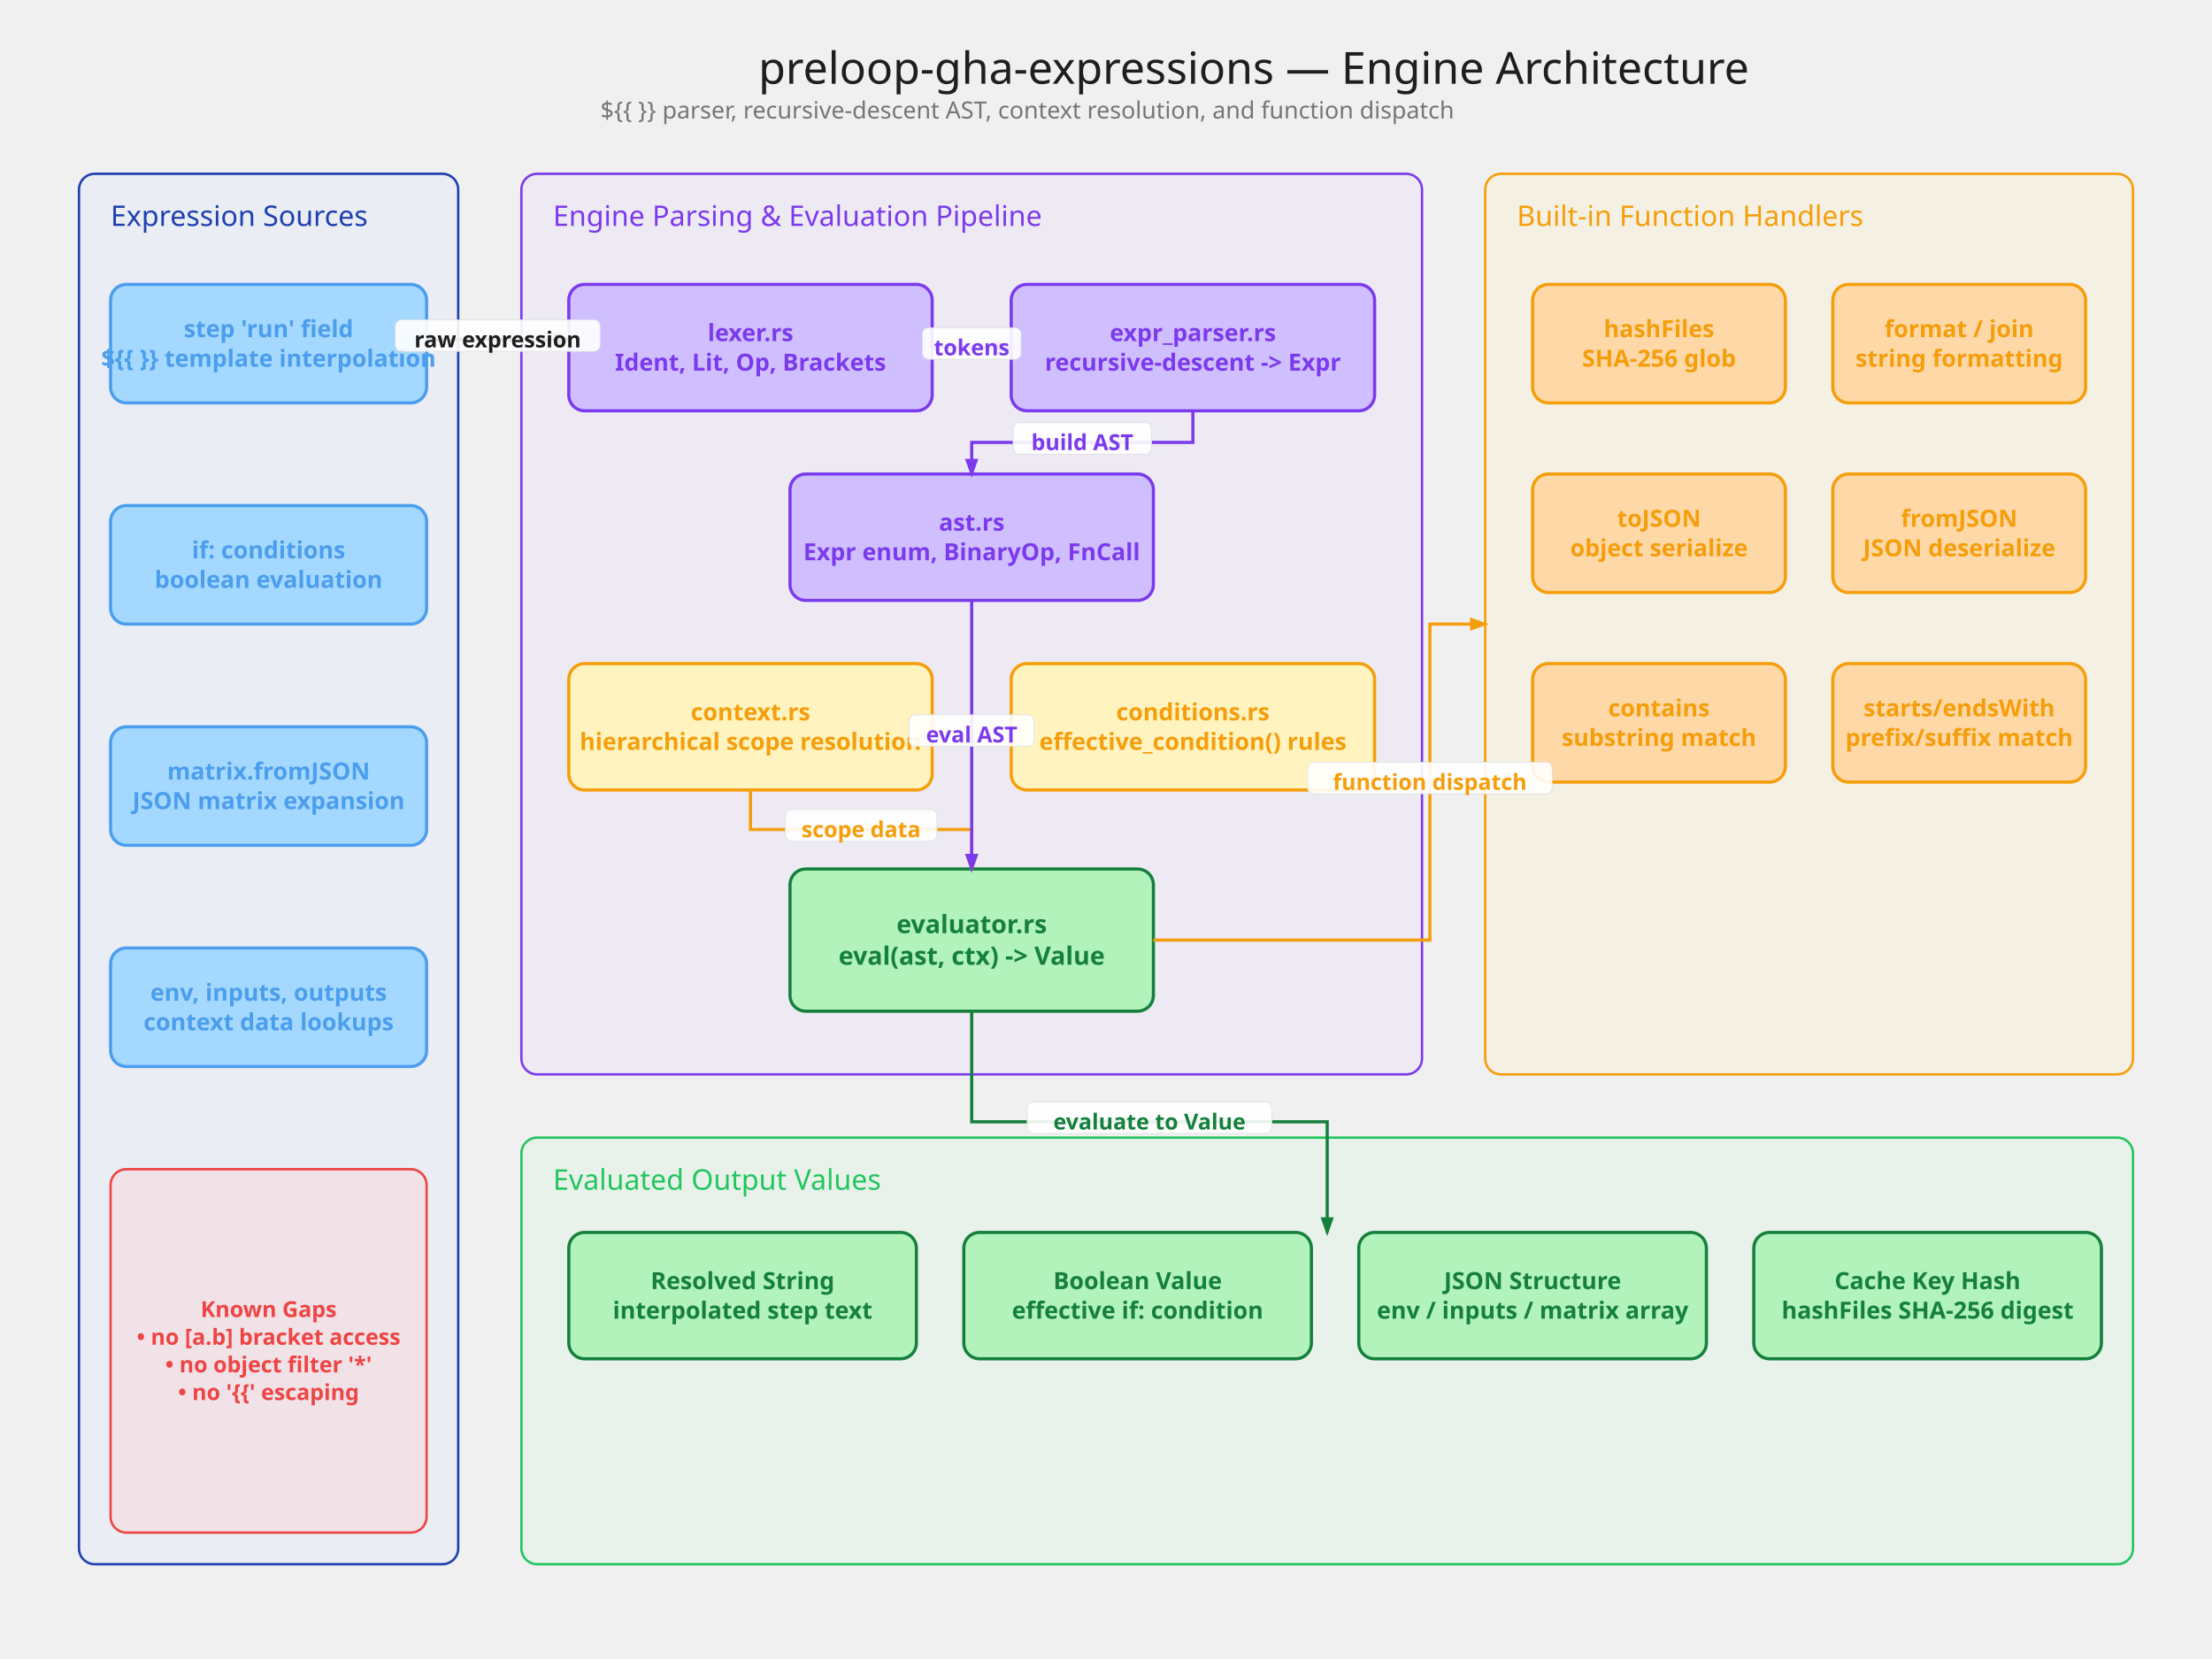
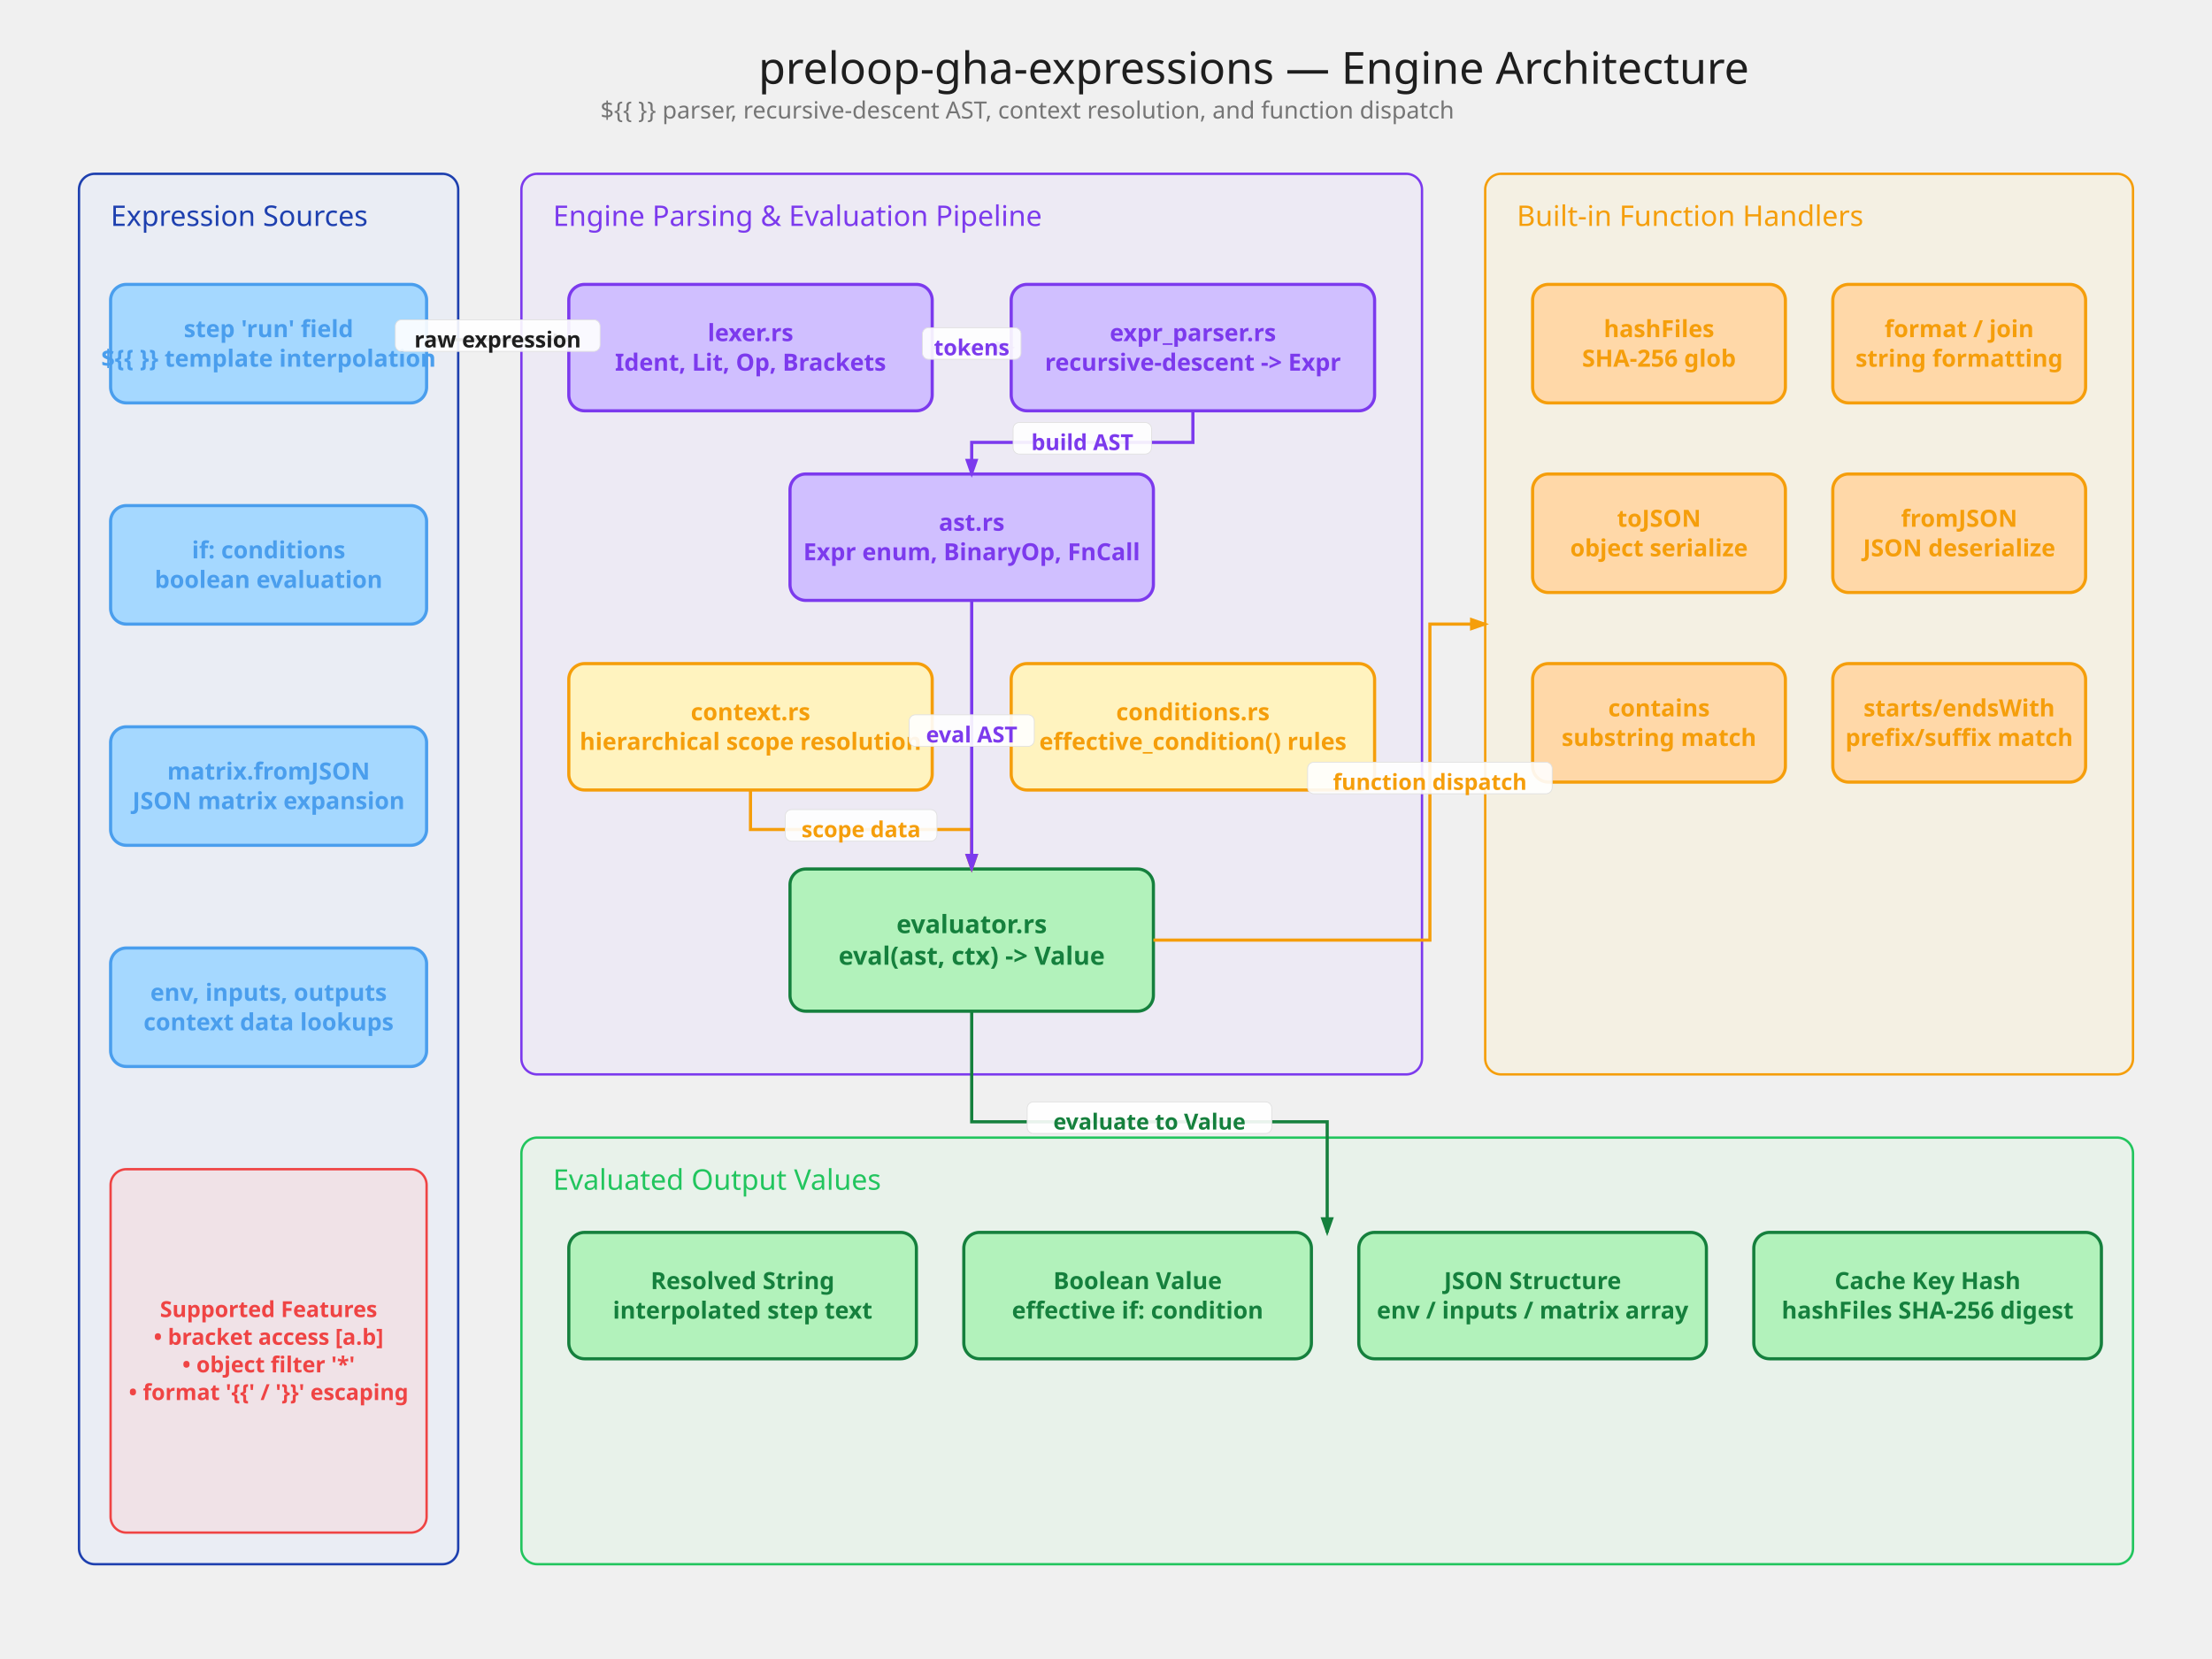
<svg xmlns="http://www.w3.org/2000/svg" viewBox="0 0 1400 1050" width="1400" height="1050" style="background:#fff">
  <defs>
    <marker id="ah-dark" viewBox="0 0 10 10" refX="8" refY="5" markerWidth="6" markerHeight="6" orient="auto-start-reverse">
      <path d="M 0 1.5 L 10 5 L 0 8.5 z" fill="#1e1e1e" />
    </marker>
    <marker id="ah-green" viewBox="0 0 10 10" refX="8" refY="5" markerWidth="6" markerHeight="6" orient="auto-start-reverse">
      <path d="M 0 1.5 L 10 5 L 0 8.5 z" fill="#15803d" />
    </marker>
    <marker id="ah-purple" viewBox="0 0 10 10" refX="8" refY="5" markerWidth="6" markerHeight="6" orient="auto-start-reverse">
      <path d="M 0 1.5 L 10 5 L 0 8.5 z" fill="#7c3aed" />
    </marker>
    <marker id="ah-orange" viewBox="0 0 10 10" refX="8" refY="5" markerWidth="6" markerHeight="6" orient="auto-start-reverse">
      <path d="M 0 1.5 L 10 5 L 0 8.5 z" fill="#f59e0b" />
    </marker>
  </defs>
  <text x="480" y="53.0" font-size="28" font-family="system-ui, sans-serif" fill="#1e1e1e" font-weight="500">preloop-gha-expressions — Engine Architecture</text>
  <text x="380" y="75.0" font-size="15" font-family="system-ui, sans-serif" fill="#757575" font-weight="400">${{ }} parser, recursive-descent AST, context resolution, and function dispatch</text>
  <rect x="50" y="110" width="240" height="880" rx="10" fill="#dbe4ff" fill-opacity="0.25" stroke="#1e40af" stroke-width="1.5" />
  <text x="70" y="143.0" font-size="18" font-family="system-ui, sans-serif" fill="#1e40af" font-weight="500">Expression Sources</text>
  <rect x="70" y="180" width="200" height="75" rx="10" fill="#a5d8ff" stroke="#4a9eed" stroke-width="2" />
  <text x="170" y="213.4" text-anchor="middle" font-size="15" font-family="system-ui, sans-serif" fill="#4a9eed" font-weight="600">step 'run' field</text>
  <text x="170" y="232.1" text-anchor="middle" font-size="15" font-family="system-ui, sans-serif" fill="#4a9eed" font-weight="600">${{ }} template interpolation</text>
  <rect x="70" y="320" width="200" height="75" rx="10" fill="#a5d8ff" stroke="#4a9eed" stroke-width="2" />
  <text x="170" y="353.4" text-anchor="middle" font-size="15" font-family="system-ui, sans-serif" fill="#4a9eed" font-weight="600">if: conditions</text>
  <text x="170" y="372.1" text-anchor="middle" font-size="15" font-family="system-ui, sans-serif" fill="#4a9eed" font-weight="600">boolean evaluation</text>
  <rect x="70" y="460" width="200" height="75" rx="10" fill="#a5d8ff" stroke="#4a9eed" stroke-width="2" />
  <text x="170" y="493.4" text-anchor="middle" font-size="15" font-family="system-ui, sans-serif" fill="#4a9eed" font-weight="600">matrix.fromJSON</text>
  <text x="170" y="512.1" text-anchor="middle" font-size="15" font-family="system-ui, sans-serif" fill="#4a9eed" font-weight="600">JSON matrix expansion</text>
  <rect x="70" y="600" width="200" height="75" rx="10" fill="#a5d8ff" stroke="#4a9eed" stroke-width="2" />
  <text x="170" y="633.4" text-anchor="middle" font-size="15" font-family="system-ui, sans-serif" fill="#4a9eed" font-weight="600">env, inputs, outputs</text>
  <text x="170" y="652.1" text-anchor="middle" font-size="15" font-family="system-ui, sans-serif" fill="#4a9eed" font-weight="600">context data lookups</text>
  <rect x="70" y="740" width="200" height="230" rx="10" fill="#ffc9c9" fill-opacity="0.3" stroke="#ef4444" stroke-width="1.5" />
-   <text x="170" y="833.6" text-anchor="middle" font-size="14" font-family="system-ui, sans-serif" fill="#ef4444" font-weight="600">Known Gaps</text>
-   <text x="170" y="851.1" text-anchor="middle" font-size="14" font-family="system-ui, sans-serif" fill="#ef4444" font-weight="600">• no [a.b] bracket access</text>
-   <text x="170" y="868.6" text-anchor="middle" font-size="14" font-family="system-ui, sans-serif" fill="#ef4444" font-weight="600">• no object filter '*'</text>
-   <text x="170" y="886.1" text-anchor="middle" font-size="14" font-family="system-ui, sans-serif" fill="#ef4444" font-weight="600">• no '{{' escaping</text>
+   <text x="170" y="833.6" text-anchor="middle" font-size="14" font-family="system-ui, sans-serif" fill="#ef4444" font-weight="600">Supported Features</text>
+   <text x="170" y="851.1" text-anchor="middle" font-size="14" font-family="system-ui, sans-serif" fill="#ef4444" font-weight="600">• bracket access [a.b]</text>
+   <text x="170" y="868.6" text-anchor="middle" font-size="14" font-family="system-ui, sans-serif" fill="#ef4444" font-weight="600">• object filter '*'</text>
+   <text x="170" y="886.1" text-anchor="middle" font-size="14" font-family="system-ui, sans-serif" fill="#ef4444" font-weight="600">• format '{{' / '}}' escaping</text>
  <rect x="330" y="110" width="570" height="570" rx="10" fill="#e5dbff" fill-opacity="0.25" stroke="#7c3aed" stroke-width="1.5" />
  <text x="350" y="143.0" font-size="18" font-family="system-ui, sans-serif" fill="#7c3aed" font-weight="500">Engine Parsing &amp; Evaluation Pipeline</text>
  <rect x="360" y="180" width="230" height="80" rx="10" fill="#d0bfff" stroke="#7c3aed" stroke-width="2" />
  <text x="475" y="215.9" text-anchor="middle" font-size="15" font-family="system-ui, sans-serif" fill="#7c3aed" font-weight="600">lexer.rs</text>
  <text x="475" y="234.6" text-anchor="middle" font-size="15" font-family="system-ui, sans-serif" fill="#7c3aed" font-weight="600">Ident, Lit, Op, Brackets</text>
  <rect x="640" y="180" width="230" height="80" rx="10" fill="#d0bfff" stroke="#7c3aed" stroke-width="2" />
  <text x="755" y="215.9" text-anchor="middle" font-size="15" font-family="system-ui, sans-serif" fill="#7c3aed" font-weight="600">expr_parser.rs</text>
  <text x="755" y="234.6" text-anchor="middle" font-size="15" font-family="system-ui, sans-serif" fill="#7c3aed" font-weight="600">recursive-descent -&gt; Expr</text>
  <rect x="500" y="300" width="230" height="80" rx="10" fill="#d0bfff" stroke="#7c3aed" stroke-width="2" />
  <text x="615" y="335.9" text-anchor="middle" font-size="15" font-family="system-ui, sans-serif" fill="#7c3aed" font-weight="600">ast.rs</text>
  <text x="615" y="354.6" text-anchor="middle" font-size="15" font-family="system-ui, sans-serif" fill="#7c3aed" font-weight="600">Expr enum, BinaryOp, FnCall</text>
  <rect x="360" y="420" width="230" height="80" rx="10" fill="#fff3bf" stroke="#f59e0b" stroke-width="2" />
  <text x="475" y="455.9" text-anchor="middle" font-size="15" font-family="system-ui, sans-serif" fill="#f59e0b" font-weight="600">context.rs</text>
  <text x="475" y="474.6" text-anchor="middle" font-size="15" font-family="system-ui, sans-serif" fill="#f59e0b" font-weight="600">hierarchical scope resolution</text>
  <rect x="640" y="420" width="230" height="80" rx="10" fill="#fff3bf" stroke="#f59e0b" stroke-width="2" />
  <text x="755" y="455.9" text-anchor="middle" font-size="15" font-family="system-ui, sans-serif" fill="#f59e0b" font-weight="600">conditions.rs</text>
  <text x="755" y="474.6" text-anchor="middle" font-size="15" font-family="system-ui, sans-serif" fill="#f59e0b" font-weight="600">effective_condition() rules</text>
  <rect x="500" y="550" width="230" height="90" rx="10" fill="#b2f2bb" stroke="#15803d" stroke-width="2" />
  <text x="615" y="590.6" text-anchor="middle" font-size="16" font-family="system-ui, sans-serif" fill="#15803d" font-weight="600">evaluator.rs</text>
  <text x="615" y="610.6" text-anchor="middle" font-size="16" font-family="system-ui, sans-serif" fill="#15803d" font-weight="600">eval(ast, ctx) -&gt; Value</text>
  <rect x="940" y="110" width="410" height="570" rx="10" fill="#fff3bf" fill-opacity="0.25" stroke="#f59e0b" stroke-width="1.5" />
  <text x="960" y="143.0" font-size="18" font-family="system-ui, sans-serif" fill="#f59e0b" font-weight="500">Built-in Function Handlers</text>
  <rect x="970" y="180" width="160" height="75" rx="10" fill="#ffd8a8" stroke="#f59e0b" stroke-width="2" />
  <text x="1050" y="213.4" text-anchor="middle" font-size="15" font-family="system-ui, sans-serif" fill="#f59e0b" font-weight="600">hashFiles</text>
  <text x="1050" y="232.1" text-anchor="middle" font-size="15" font-family="system-ui, sans-serif" fill="#f59e0b" font-weight="600">SHA-256 glob</text>
  <rect x="1160" y="180" width="160" height="75" rx="10" fill="#ffd8a8" stroke="#f59e0b" stroke-width="2" />
  <text x="1240" y="213.4" text-anchor="middle" font-size="15" font-family="system-ui, sans-serif" fill="#f59e0b" font-weight="600">format / join</text>
  <text x="1240" y="232.1" text-anchor="middle" font-size="15" font-family="system-ui, sans-serif" fill="#f59e0b" font-weight="600">string formatting</text>
  <rect x="970" y="300" width="160" height="75" rx="10" fill="#ffd8a8" stroke="#f59e0b" stroke-width="2" />
  <text x="1050" y="333.4" text-anchor="middle" font-size="15" font-family="system-ui, sans-serif" fill="#f59e0b" font-weight="600">toJSON</text>
  <text x="1050" y="352.1" text-anchor="middle" font-size="15" font-family="system-ui, sans-serif" fill="#f59e0b" font-weight="600">object serialize</text>
  <rect x="1160" y="300" width="160" height="75" rx="10" fill="#ffd8a8" stroke="#f59e0b" stroke-width="2" />
  <text x="1240" y="333.4" text-anchor="middle" font-size="15" font-family="system-ui, sans-serif" fill="#f59e0b" font-weight="600">fromJSON</text>
  <text x="1240" y="352.1" text-anchor="middle" font-size="15" font-family="system-ui, sans-serif" fill="#f59e0b" font-weight="600">JSON deserialize</text>
  <rect x="970" y="420" width="160" height="75" rx="10" fill="#ffd8a8" stroke="#f59e0b" stroke-width="2" />
  <text x="1050" y="453.4" text-anchor="middle" font-size="15" font-family="system-ui, sans-serif" fill="#f59e0b" font-weight="600">contains</text>
  <text x="1050" y="472.1" text-anchor="middle" font-size="15" font-family="system-ui, sans-serif" fill="#f59e0b" font-weight="600">substring match</text>
  <rect x="1160" y="420" width="160" height="75" rx="10" fill="#ffd8a8" stroke="#f59e0b" stroke-width="2" />
  <text x="1240" y="453.4" text-anchor="middle" font-size="15" font-family="system-ui, sans-serif" fill="#f59e0b" font-weight="600">starts/endsWith</text>
  <text x="1240" y="472.1" text-anchor="middle" font-size="15" font-family="system-ui, sans-serif" fill="#f59e0b" font-weight="600">prefix/suffix match</text>
  <rect x="330" y="720" width="1020" height="270" rx="10" fill="#d3f9d8" fill-opacity="0.25" stroke="#22c55e" stroke-width="1.5" />
  <text x="350" y="753.0" font-size="18" font-family="system-ui, sans-serif" fill="#22c55e" font-weight="500">Evaluated Output Values</text>
  <rect x="360" y="780" width="220" height="80" rx="10" fill="#b2f2bb" stroke="#15803d" stroke-width="2" />
  <text x="470" y="815.9" text-anchor="middle" font-size="15" font-family="system-ui, sans-serif" fill="#15803d" font-weight="600">Resolved String</text>
  <text x="470" y="834.6" text-anchor="middle" font-size="15" font-family="system-ui, sans-serif" fill="#15803d" font-weight="600">interpolated step text</text>
  <rect x="610" y="780" width="220" height="80" rx="10" fill="#b2f2bb" stroke="#15803d" stroke-width="2" />
  <text x="720" y="815.9" text-anchor="middle" font-size="15" font-family="system-ui, sans-serif" fill="#15803d" font-weight="600">Boolean Value</text>
  <text x="720" y="834.6" text-anchor="middle" font-size="15" font-family="system-ui, sans-serif" fill="#15803d" font-weight="600">effective if: condition</text>
  <rect x="860" y="780" width="220" height="80" rx="10" fill="#b2f2bb" stroke="#15803d" stroke-width="2" />
  <text x="970" y="815.9" text-anchor="middle" font-size="15" font-family="system-ui, sans-serif" fill="#15803d" font-weight="600">JSON Structure</text>
  <text x="970" y="834.6" text-anchor="middle" font-size="15" font-family="system-ui, sans-serif" fill="#15803d" font-weight="600">env / inputs / matrix array</text>
  <rect x="1110" y="780" width="220" height="80" rx="10" fill="#b2f2bb" stroke="#15803d" stroke-width="2" />
  <text x="1220" y="815.9" text-anchor="middle" font-size="15" font-family="system-ui, sans-serif" fill="#15803d" font-weight="600">Cache Key Hash</text>
  <text x="1220" y="834.6" text-anchor="middle" font-size="15" font-family="system-ui, sans-serif" fill="#15803d" font-weight="600">hashFiles SHA-256 digest</text>
  <path d="M 270,215 L 360,215" stroke="#1e1e1e" stroke-width="2" marker-end="url(#ah-dark)" fill="none" />
  <rect x="250.2" y="202.4" width="129.6" height="20.0" rx="4" fill="#ffffff" fill-opacity="0.9" stroke="#e0e0e0" stroke-width="0.5" />
  <text x="315.0" y="219.9" text-anchor="middle" font-size="14" font-family="system-ui, sans-serif" fill="#1e1e1e" font-weight="600">raw expression</text>
  <path d="M 590,220 L 640,220" stroke="#7c3aed" stroke-width="2" marker-end="url(#ah-purple)" fill="none" />
  <rect x="583.8" y="207.4" width="62.4" height="20.0" rx="4" fill="#ffffff" fill-opacity="0.9" stroke="#e0e0e0" stroke-width="0.5" />
  <text x="615.0" y="224.9" text-anchor="middle" font-size="14" font-family="system-ui, sans-serif" fill="#7c3aed" font-weight="600">tokens</text>
  <path d="M 755,260 L 755,280 L 615,280 L 615,300" stroke="#7c3aed" stroke-width="2" marker-end="url(#ah-purple)" fill="none" />
  <rect x="641.2" y="267.4" width="87.6" height="20.0" rx="4" fill="#ffffff" fill-opacity="0.9" stroke="#e0e0e0" stroke-width="0.5" />
  <text x="685.0" y="284.9" text-anchor="middle" font-size="14" font-family="system-ui, sans-serif" fill="#7c3aed" font-weight="600">build AST</text>
  <path d="M 475,500 L 475,525 L 615,525 L 615,550" stroke="#f59e0b" stroke-width="2" marker-end="url(#ah-orange)" fill="none" />
  <rect x="497.0" y="512.4" width="96.0" height="20.0" rx="4" fill="#ffffff" fill-opacity="0.9" stroke="#e0e0e0" stroke-width="0.5" />
  <text x="545.0" y="529.9" text-anchor="middle" font-size="14" font-family="system-ui, sans-serif" fill="#f59e0b" font-weight="600">scope data</text>
  <path d="M 615,380 L 615,550" stroke="#7c3aed" stroke-width="2" marker-end="url(#ah-purple)" fill="none" />
  <rect x="575.4" y="452.4" width="79.2" height="20.0" rx="4" fill="#ffffff" fill-opacity="0.9" stroke="#e0e0e0" stroke-width="0.5" />
  <text x="615.0" y="469.9" text-anchor="middle" font-size="14" font-family="system-ui, sans-serif" fill="#7c3aed" font-weight="600">eval AST</text>
  <path d="M 730,595 L 905,595 L 905,395 L 940,395" stroke="#f59e0b" stroke-width="2" marker-end="url(#ah-orange)" fill="none" />
  <rect x="827.6" y="482.4" width="154.8" height="20.0" rx="4" fill="#ffffff" fill-opacity="0.9" stroke="#e0e0e0" stroke-width="0.5" />
  <text x="905.0" y="499.9" text-anchor="middle" font-size="14" font-family="system-ui, sans-serif" fill="#f59e0b" font-weight="600">function dispatch</text>
  <path d="M 615,640 L 615,710 L 840,710 L 840,780" stroke="#15803d" stroke-width="2" marker-end="url(#ah-green)" fill="none" />
  <rect x="650.1" y="697.4" width="154.8" height="20.0" rx="4" fill="#ffffff" fill-opacity="0.9" stroke="#e0e0e0" stroke-width="0.5" />
  <text x="727.5" y="714.9" text-anchor="middle" font-size="14" font-family="system-ui, sans-serif" fill="#15803d" font-weight="600">evaluate to Value</text>
</svg>
